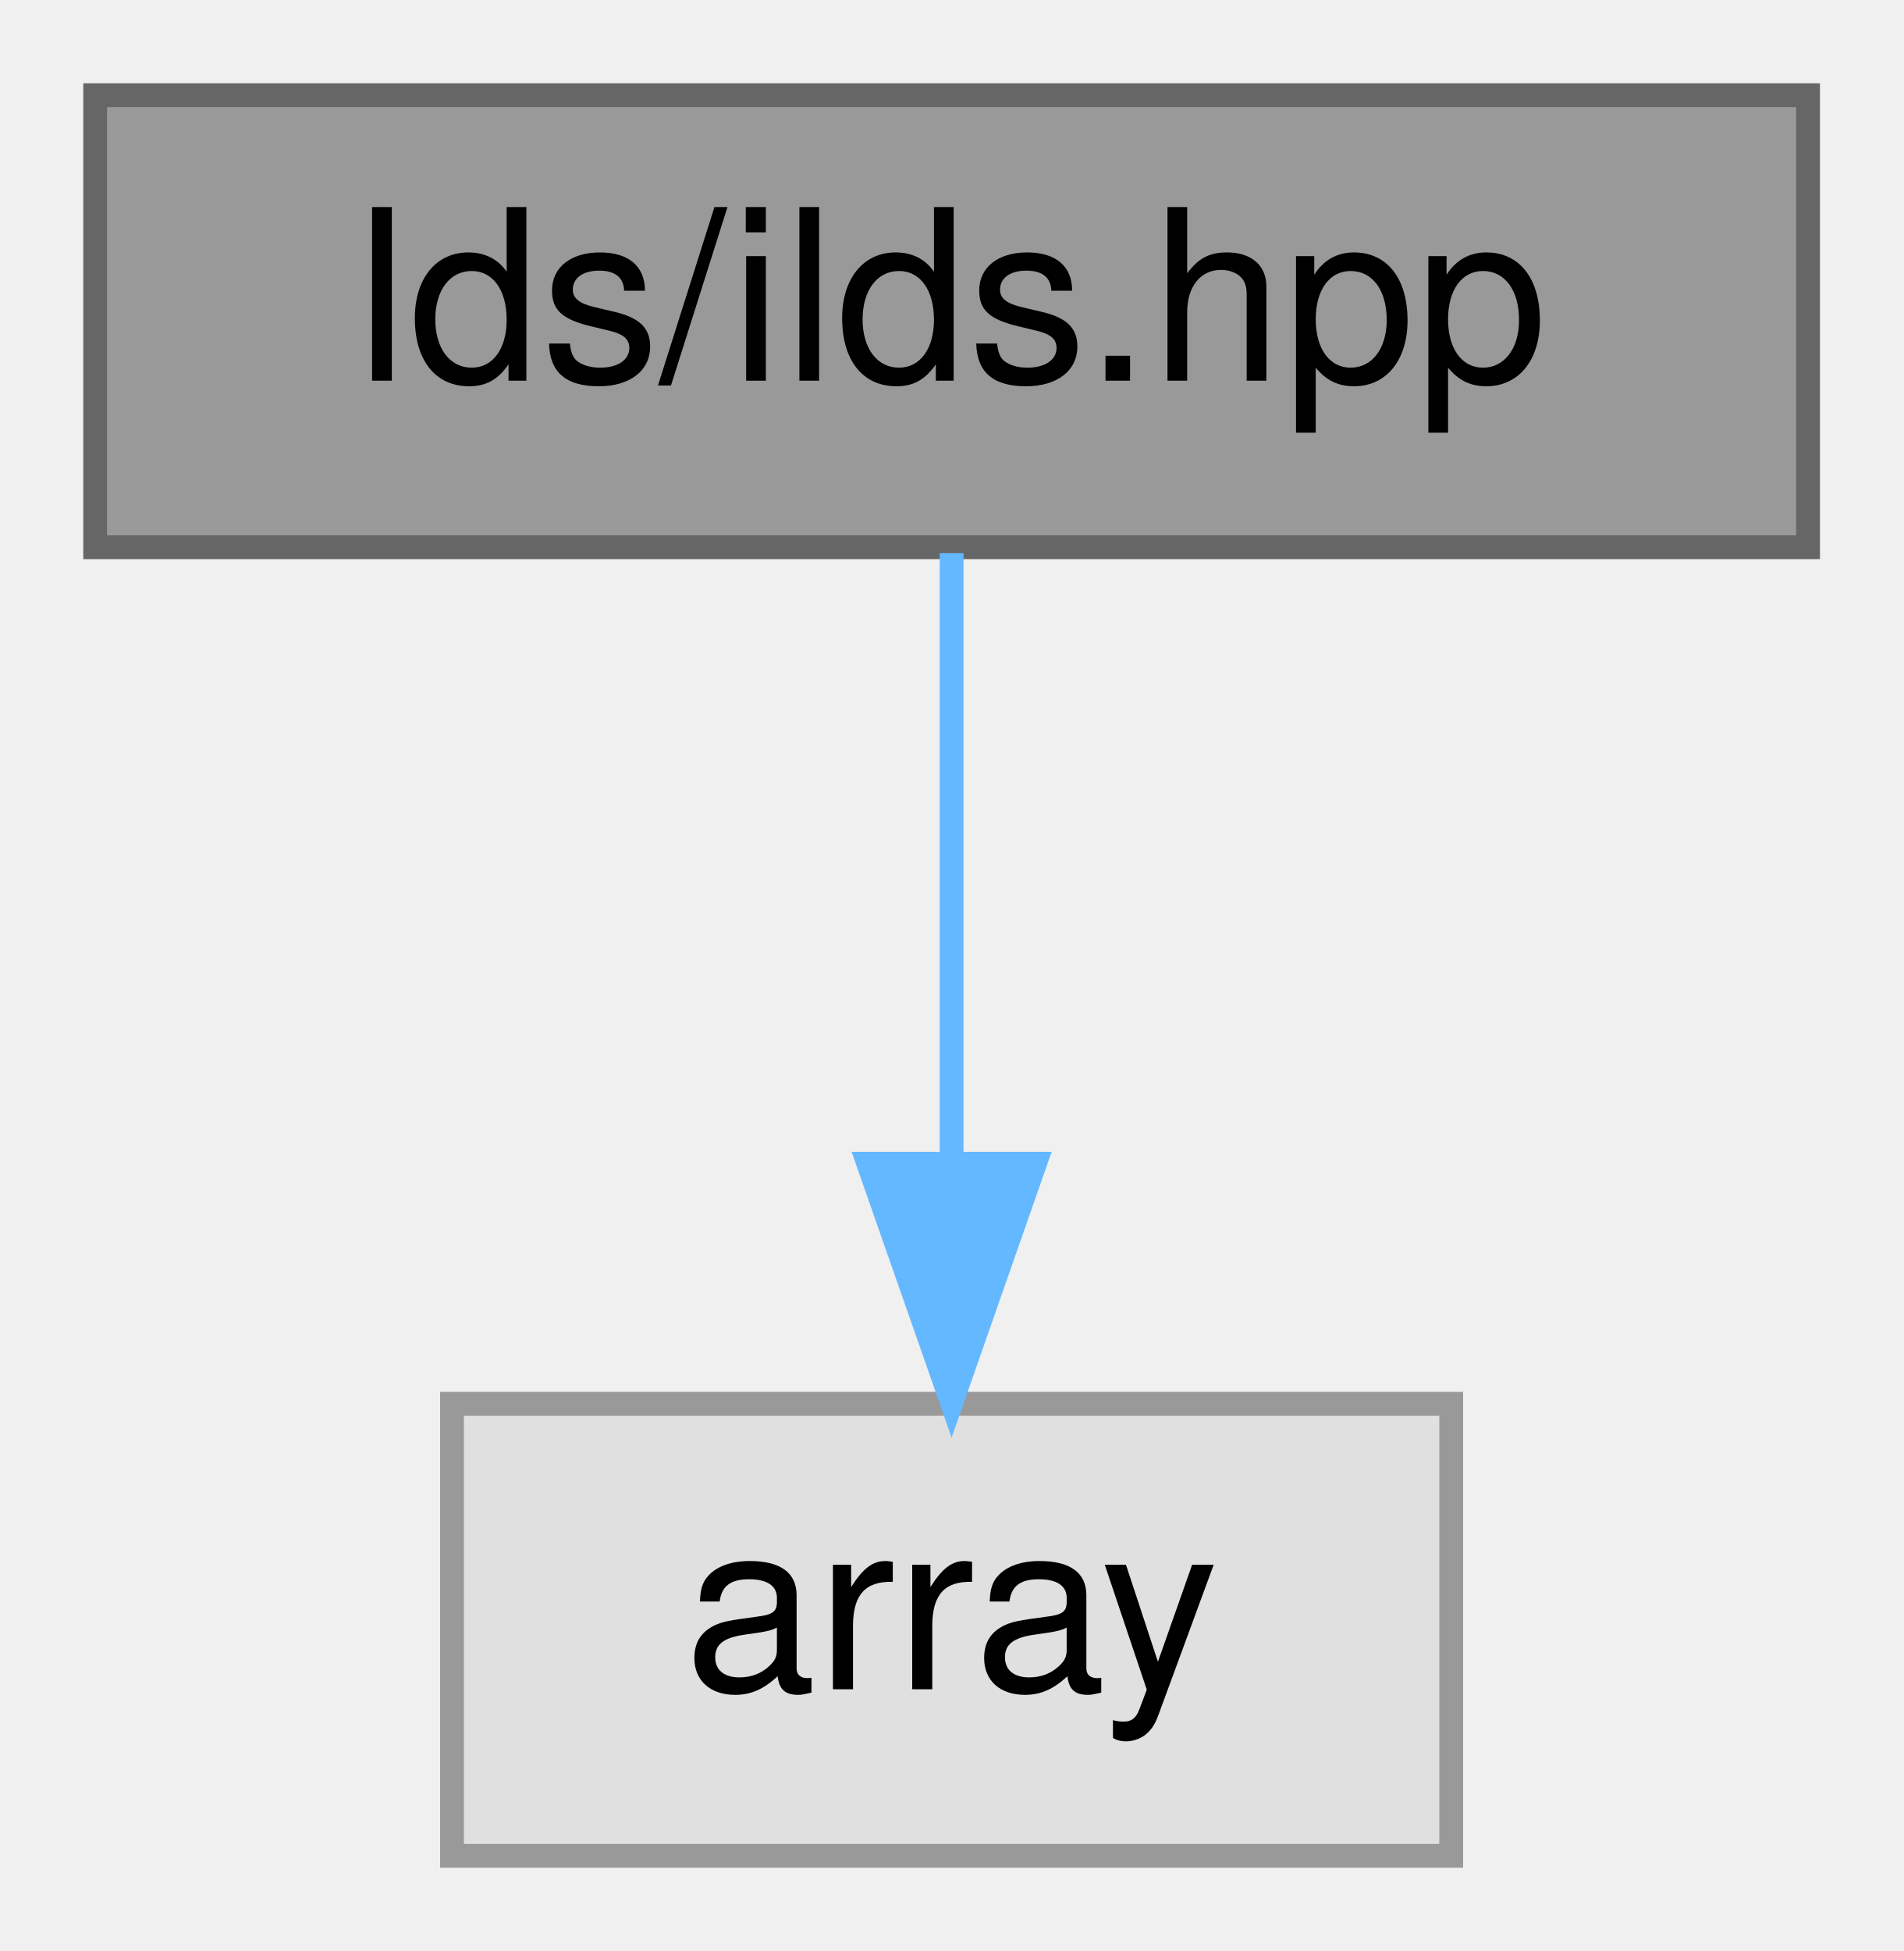
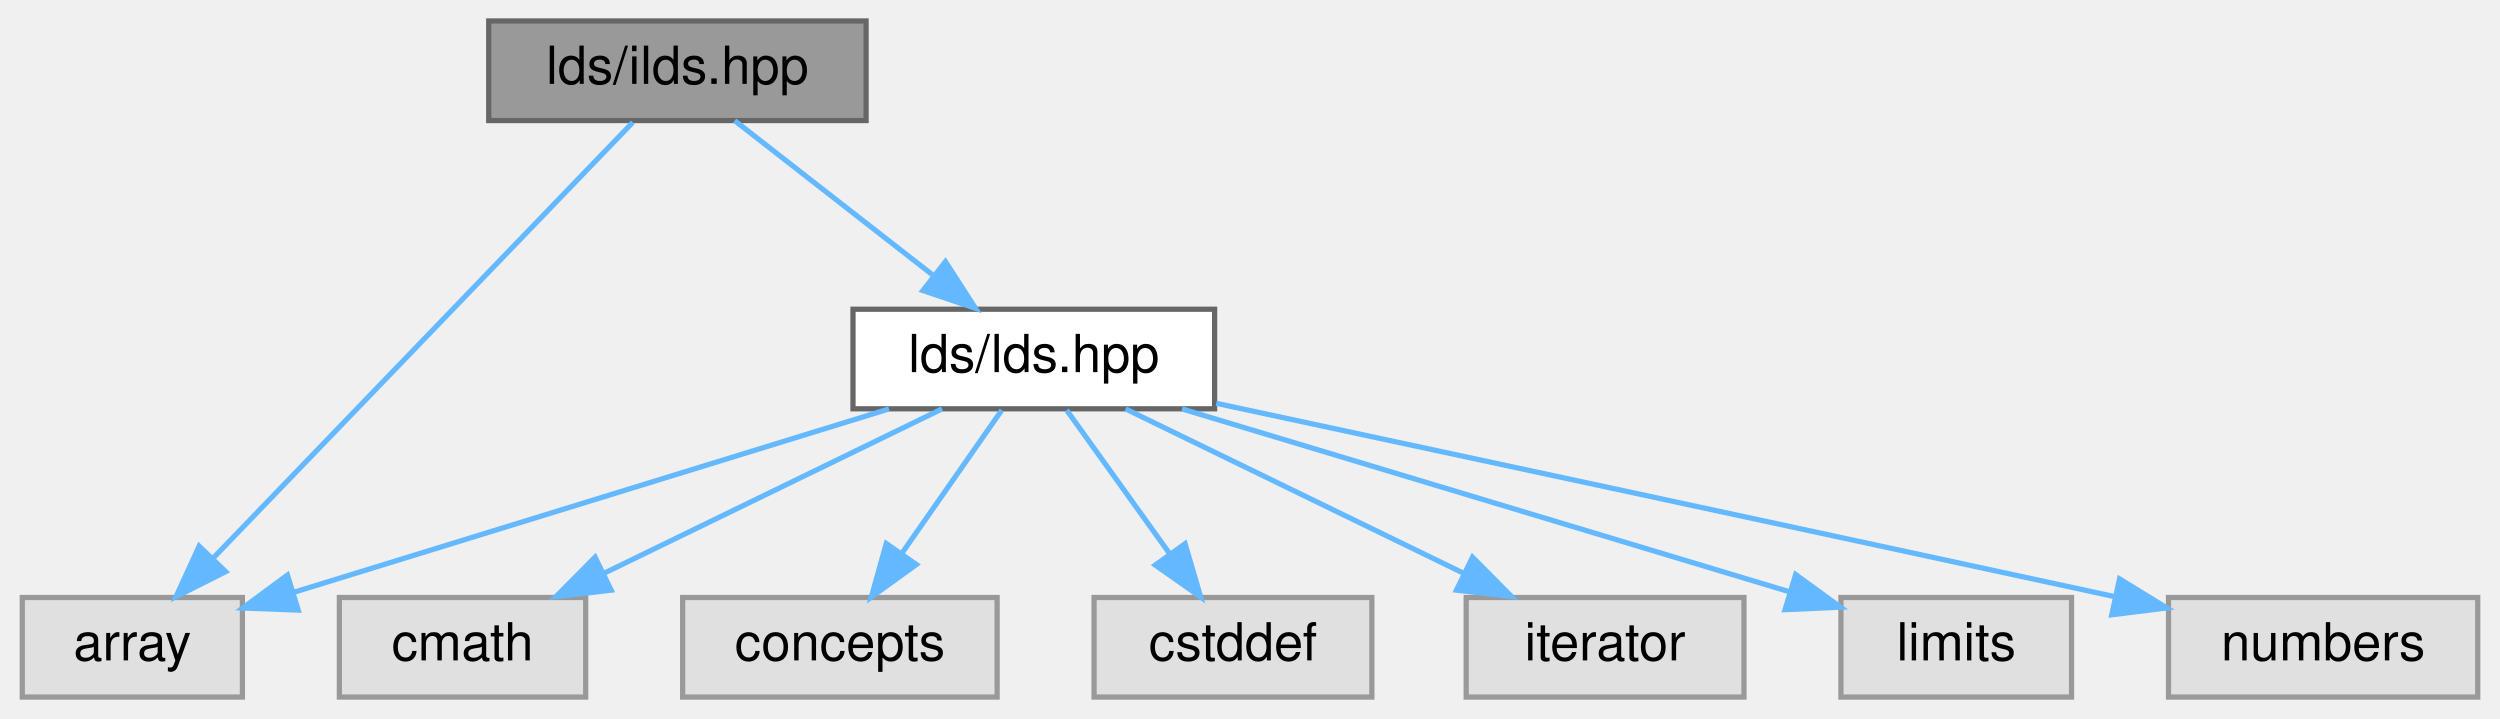
- <svg xmlns="http://www.w3.org/2000/svg" xmlns:xlink="http://www.w3.org/1999/xlink" width="80pt" height="82pt" viewBox="0.00 0.00 80.00 82.00">
-   <g id="graph0" class="graph" transform="scale(1 1) rotate(0) translate(4 78)">
+ <svg xmlns="http://www.w3.org/2000/svg" xmlns:xlink="http://www.w3.org/1999/xlink" width="477pt" height="137pt" viewBox="0.00 0.00 476.50 137.00">
+   <g id="graph0" class="graph" transform="scale(1 1) rotate(0) translate(4 133)">
    <g id="Node000001" class="node">
      <g id="a_Node000001">
        <a xlink:title="Integer low-discrepancy sequence generators (van der Corput, Halton).">
-           <polygon fill="#999999" stroke="#666666" points="72,-74 0,-74 0,-55 72,-55 72,-74" />
-           <text text-anchor="middle" x="36" y="-62" font-family="Helvetica,sans-Serif" font-size="10.00">lds/ilds.hpp</text>
+           <polygon fill="#999999" stroke="#666666" points="161,-129 89,-129 89,-110 161,-110 161,-129" />
+           <text text-anchor="middle" x="125" y="-117" font-family="Helvetica,sans-Serif" font-size="10.00">lds/ilds.hpp</text>
        </a>
      </g>
    </g>
    <g id="Node000002" class="node">
      <g id="a_Node000002">
        <a xlink:title=" ">
-           <polygon fill="#e0e0e0" stroke="#999999" points="57,-19 15,-19 15,0 57,0 57,-19" />
-           <text text-anchor="middle" x="36" y="-7" font-family="Helvetica,sans-Serif" font-size="10.00">array</text>
+           <polygon fill="#e0e0e0" stroke="#999999" points="42,-19 0,-19 0,0 42,0 42,-19" />
+           <text text-anchor="middle" x="21" y="-7" font-family="Helvetica,sans-Serif" font-size="10.00">array</text>
        </a>
      </g>
    </g>
    <g id="edge1_Node000001_Node000002" class="edge">
      <g id="a_edge1_Node000001_Node000002">
        <a xlink:title=" ">
-           <path fill="none" stroke="#63b8ff" d="M36,-54.75C36,-47.8 36,-37.85 36,-29.13" />
-           <polygon fill="#63b8ff" stroke="#63b8ff" points="39.5,-29.09 36,-19.09 32.5,-29.09 39.5,-29.09" />
+           <path fill="none" stroke="#63b8ff" d="M116.49,-109.66C98.96,-91.46 58.6,-49.55 36.38,-26.47" />
+           <polygon fill="#63b8ff" stroke="#63b8ff" points="38.8,-23.93 29.34,-19.16 33.75,-28.79 38.8,-23.93" />
+         </a>
+       </g>
+     </g>
+     <g id="Node000003" class="node">
+       <g id="a_Node000003">
+         <a xlink:href="lds_8hpp.html" target="_top" xlink:title="Low-discrepancy sequence generators (van der Corput, Halton, Circle, Disk, Sphere).">
+           <polygon fill="white" stroke="#666666" points="227.5,-74 158.5,-74 158.5,-55 227.5,-55 227.5,-74" />
+           <text text-anchor="middle" x="193" y="-62" font-family="Helvetica,sans-Serif" font-size="10.00">lds/lds.hpp</text>
+         </a>
+       </g>
+     </g>
+     <g id="edge2_Node000001_Node000003" class="edge">
+       <g id="a_edge2_Node000001_Node000003">
+         <a xlink:title=" ">
+           <path fill="none" stroke="#63b8ff" d="M135.93,-109.98C146.08,-102.07 161.42,-90.11 173.65,-80.58" />
+           <polygon fill="#63b8ff" stroke="#63b8ff" points="176.14,-83.08 181.88,-74.17 171.84,-77.56 176.14,-83.08" />
+         </a>
+       </g>
+     </g>
+     <g id="edge3_Node000003_Node000002" class="edge">
+       <g id="a_edge3_Node000003_Node000002">
+         <a xlink:title=" ">
+           <path fill="none" stroke="#63b8ff" d="M165.37,-54.98C134.35,-45.43 84.15,-29.96 51.87,-20.01" />
+           <polygon fill="#63b8ff" stroke="#63b8ff" points="52.65,-16.59 42.06,-16.99 50.59,-23.28 52.65,-16.59" />
+         </a>
+       </g>
+     </g>
+     <g id="Node000004" class="node">
+       <g id="a_Node000004">
+         <a xlink:title=" ">
+           <polygon fill="#e0e0e0" stroke="#999999" points="107.5,-19 60.5,-19 60.5,0 107.5,0 107.5,-19" />
+           <text text-anchor="middle" x="84" y="-7" font-family="Helvetica,sans-Serif" font-size="10.00">cmath</text>
+         </a>
+       </g>
+     </g>
+     <g id="edge4_Node000003_Node000004" class="edge">
+       <g id="a_edge4_Node000003_Node000004">
+         <a xlink:title=" ">
+           <path fill="none" stroke="#63b8ff" d="M175.49,-54.98C158.03,-46.5 130.99,-33.35 110.83,-23.54" />
+           <polygon fill="#63b8ff" stroke="#63b8ff" points="112.36,-20.4 101.83,-19.17 109.29,-26.69 112.36,-20.4" />
+         </a>
+       </g>
+     </g>
+     <g id="Node000005" class="node">
+       <g id="a_Node000005">
+         <a xlink:title=" ">
+           <polygon fill="#e0e0e0" stroke="#999999" points="186,-19 126,-19 126,0 186,0 186,-19" />
+           <text text-anchor="middle" x="156" y="-7" font-family="Helvetica,sans-Serif" font-size="10.00">concepts</text>
+         </a>
+       </g>
+     </g>
+     <g id="edge5_Node000003_Node000005" class="edge">
+       <g id="a_edge5_Node000003_Node000005">
+         <a xlink:title=" ">
+           <path fill="none" stroke="#63b8ff" d="M186.89,-54.75C181.72,-47.34 174.15,-36.5 167.81,-27.41" />
+           <polygon fill="#63b8ff" stroke="#63b8ff" points="170.59,-25.29 162,-19.09 164.85,-29.29 170.59,-25.29" />
+         </a>
+       </g>
+     </g>
+     <g id="Node000006" class="node">
+       <g id="a_Node000006">
+         <a xlink:title=" ">
+           <polygon fill="#e0e0e0" stroke="#999999" points="257.5,-19 204.5,-19 204.5,0 257.5,0 257.5,-19" />
+           <text text-anchor="middle" x="231" y="-7" font-family="Helvetica,sans-Serif" font-size="10.00">cstddef</text>
+         </a>
+       </g>
+     </g>
+     <g id="edge6_Node000003_Node000006" class="edge">
+       <g id="a_edge6_Node000003_Node000006">
+         <a xlink:title=" ">
+           <path fill="none" stroke="#63b8ff" d="M199.27,-54.75C204.59,-47.34 212.36,-36.5 218.88,-27.41" />
+           <polygon fill="#63b8ff" stroke="#63b8ff" points="221.86,-29.26 224.84,-19.09 216.17,-25.18 221.86,-29.26" />
+         </a>
+       </g>
+     </g>
+     <g id="Node000007" class="node">
+       <g id="a_Node000007">
+         <a xlink:title=" ">
+           <polygon fill="#e0e0e0" stroke="#999999" points="328.5,-19 275.5,-19 275.5,0 328.5,0 328.5,-19" />
+           <text text-anchor="middle" x="302" y="-7" font-family="Helvetica,sans-Serif" font-size="10.00">iterator</text>
+         </a>
+       </g>
+     </g>
+     <g id="edge7_Node000003_Node000007" class="edge">
+       <g id="a_edge7_Node000003_Node000007">
+         <a xlink:title=" ">
+           <path fill="none" stroke="#63b8ff" d="M210.51,-54.98C227.97,-46.5 255.01,-33.35 275.17,-23.54" />
+           <polygon fill="#63b8ff" stroke="#63b8ff" points="276.71,-26.69 284.17,-19.17 273.64,-20.4 276.71,-26.69" />
+         </a>
+       </g>
+     </g>
+     <g id="Node000008" class="node">
+       <g id="a_Node000008">
+         <a xlink:title=" ">
+           <polygon fill="#e0e0e0" stroke="#999999" points="391,-19 347,-19 347,0 391,0 391,-19" />
+           <text text-anchor="middle" x="369" y="-7" font-family="Helvetica,sans-Serif" font-size="10.00">limits</text>
+         </a>
+       </g>
+     </g>
+     <g id="edge8_Node000003_Node000008" class="edge">
+       <g id="a_edge8_Node000003_Node000008">
+         <a xlink:title=" ">
+           <path fill="none" stroke="#63b8ff" d="M221.28,-54.98C252.98,-45.44 304.26,-30 337.3,-20.05" />
+           <polygon fill="#63b8ff" stroke="#63b8ff" points="338.36,-23.38 346.92,-17.15 336.34,-16.68 338.36,-23.38" />
+         </a>
+       </g>
+     </g>
+     <g id="Node000009" class="node">
+       <g id="a_Node000009">
+         <a xlink:title=" ">
+           <polygon fill="#e0e0e0" stroke="#999999" points="468.5,-19 409.5,-19 409.5,0 468.5,0 468.5,-19" />
+           <text text-anchor="middle" x="439" y="-7" font-family="Helvetica,sans-Serif" font-size="10.00">numbers</text>
+         </a>
+       </g>
+     </g>
+     <g id="edge9_Node000003_Node000009" class="edge">
+       <g id="a_edge9_Node000003_Node000009">
+         <a xlink:title=" ">
+           <path fill="none" stroke="#63b8ff" d="M227.8,-56.05C267.01,-47.65 332.92,-33.51 399.38,-19.13" />
+           <polygon fill="#63b8ff" stroke="#63b8ff" points="400.16,-22.54 409.19,-17.01 398.68,-15.7 400.16,-22.54" />
        </a>
      </g>
    </g>
  </g>
</svg>
